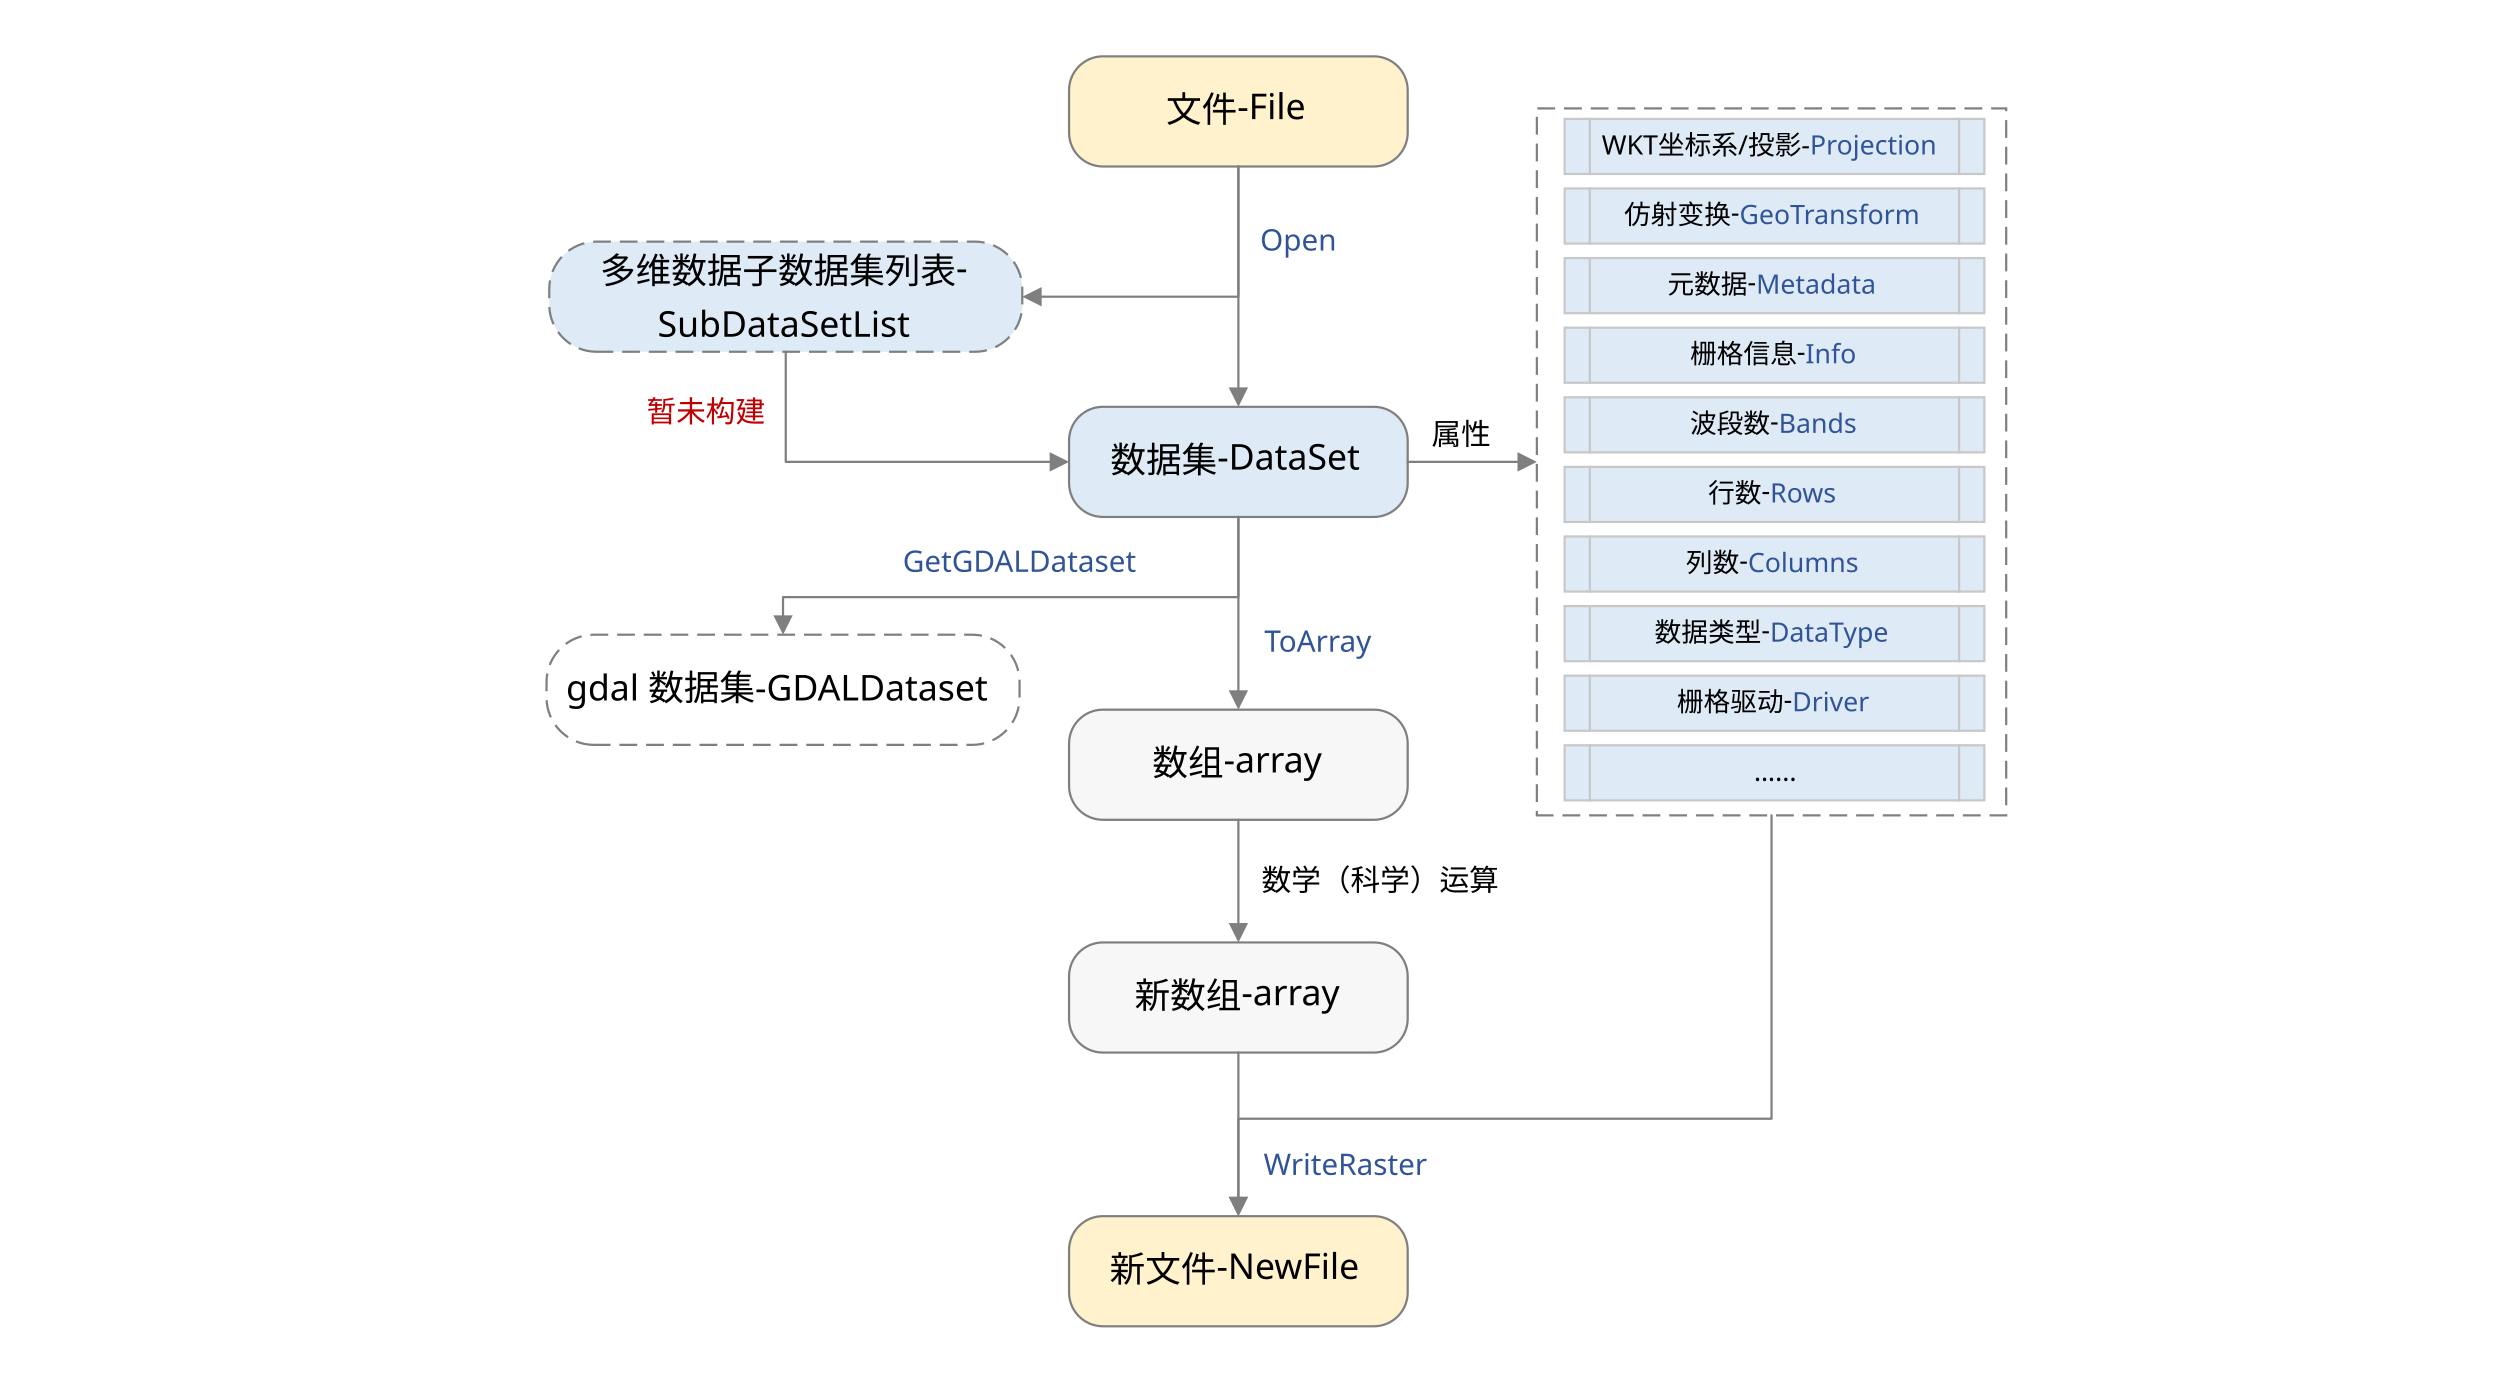
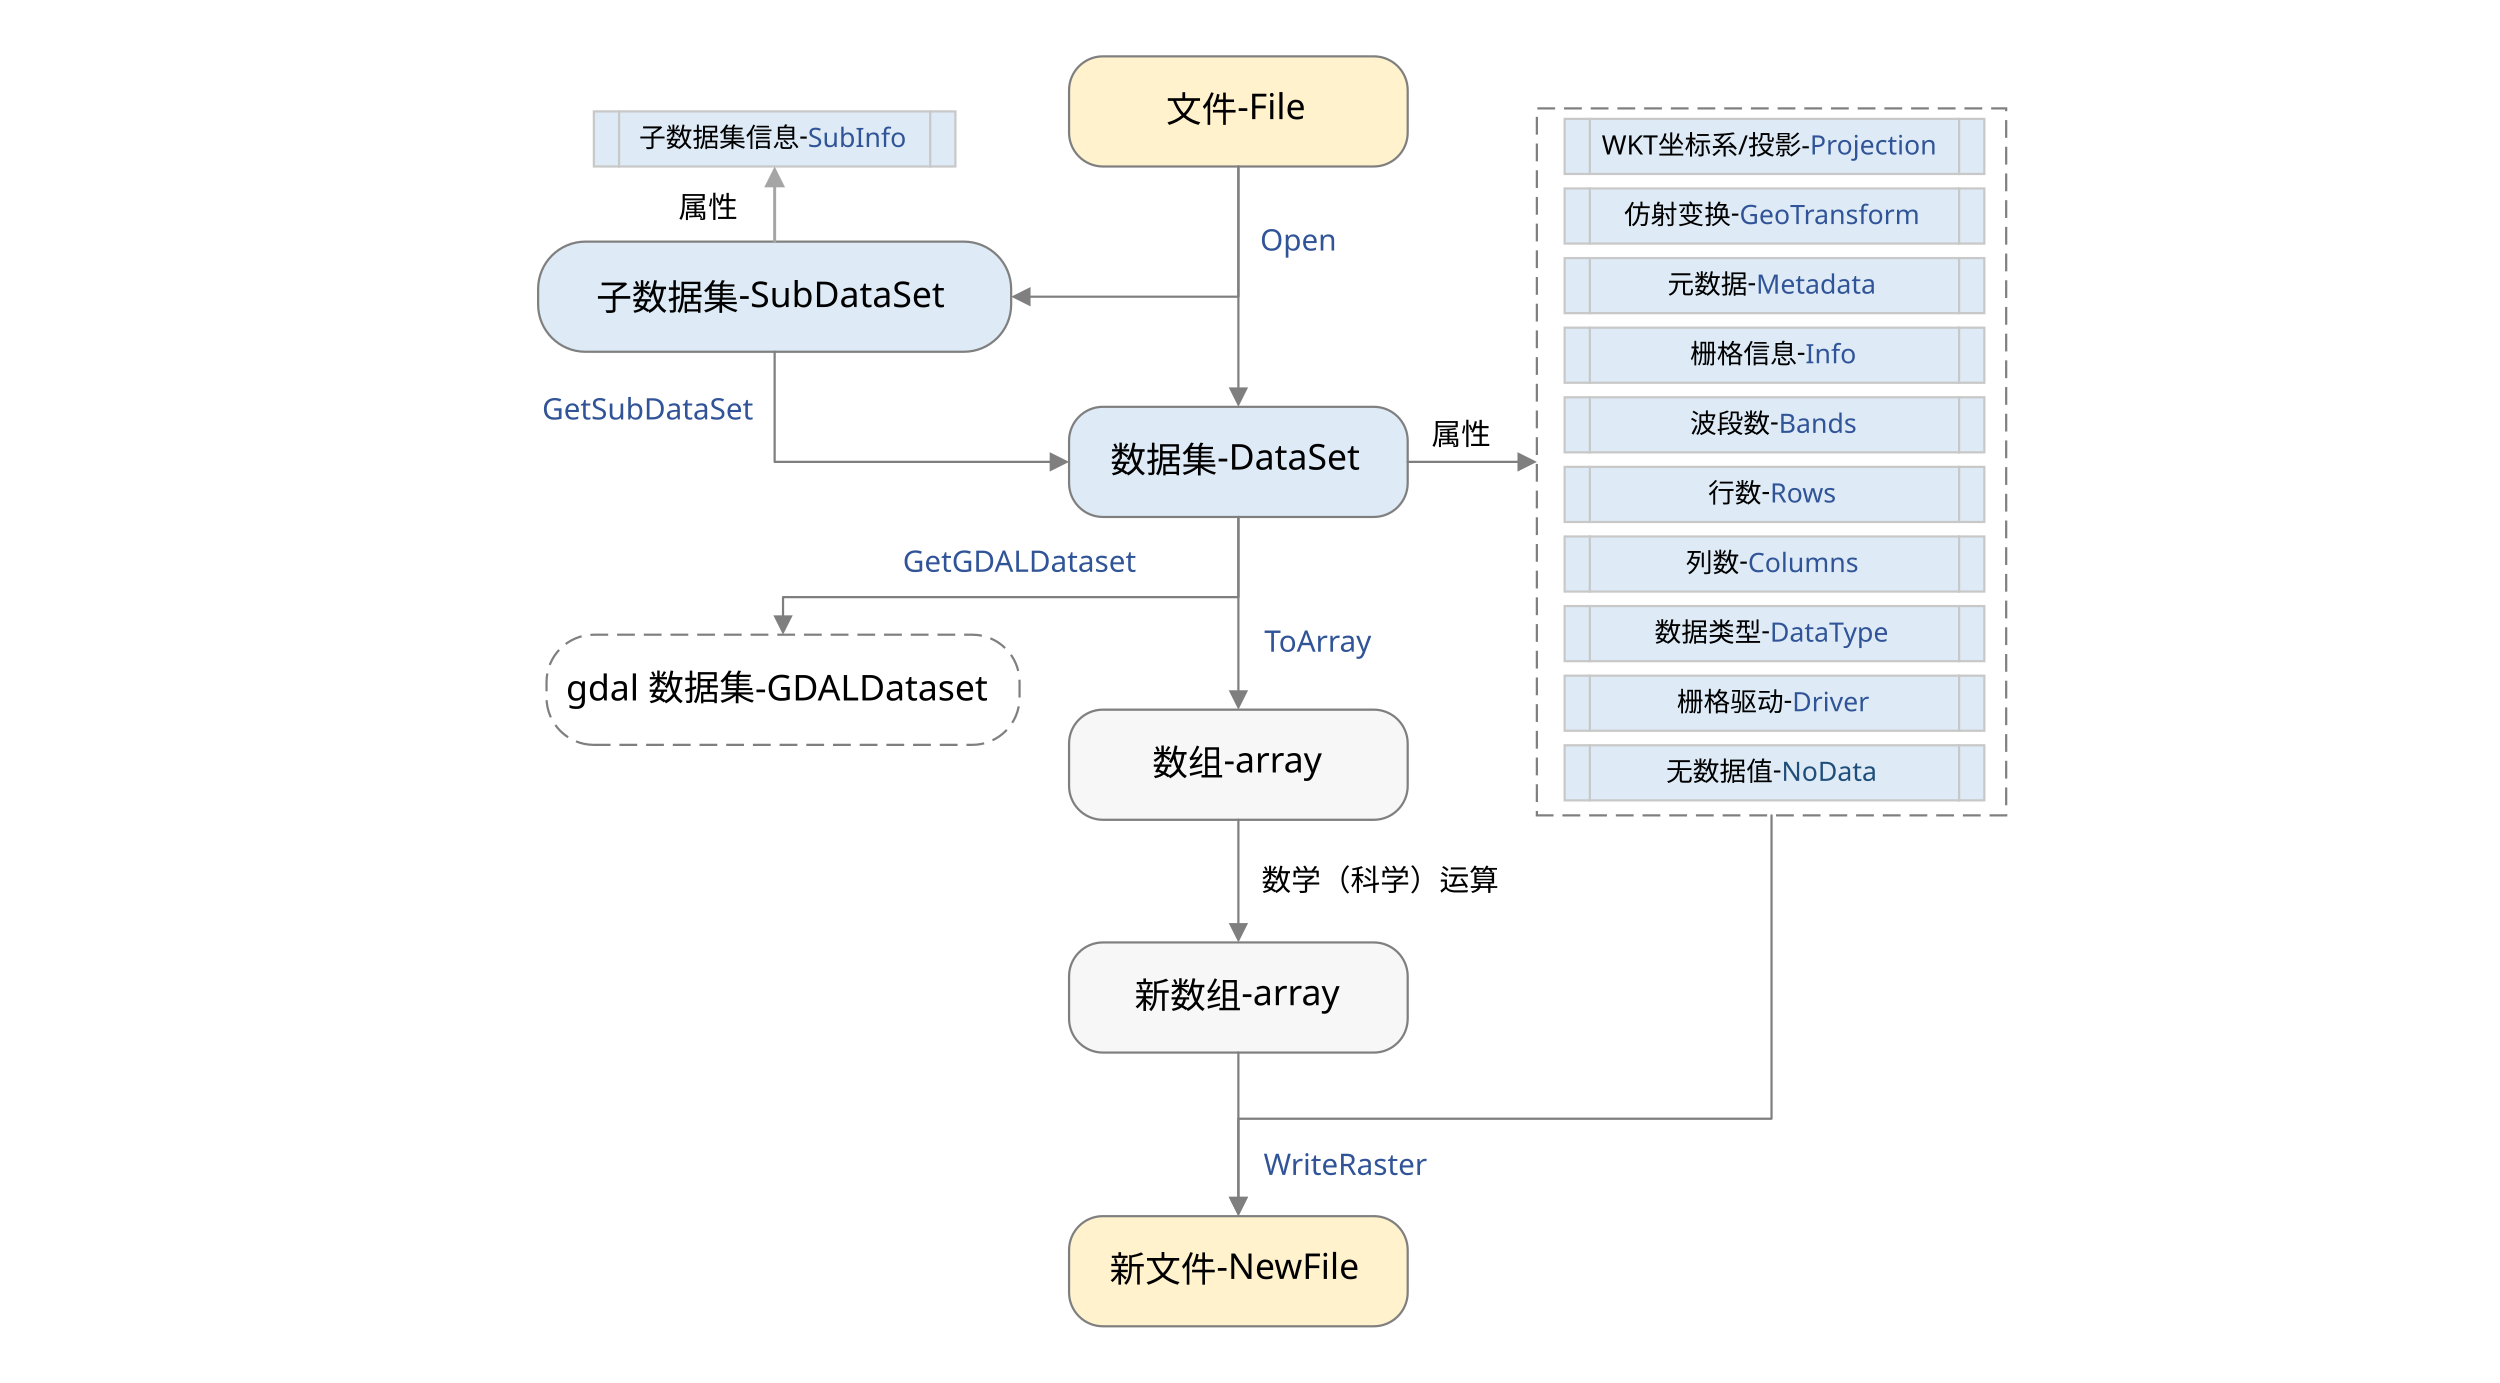
<svg xmlns="http://www.w3.org/2000/svg" xmlns:xlink="http://www.w3.org/1999/xlink" viewBox="0 0 842.822 466.127" xml:space="preserve" color-interpolation-filters="sRGB" class="st18">
  <style type="text/css">
	
		.st1 {fill:#fff2cc;stroke:#7f7f7f;stroke-width:0.75}
		.st2 {fill:#000000;font-family:微软雅黑;font-size:1em}
		.st3 {fill:#deebf6;stroke:#7f7f7f;stroke-width:0.75}
		.st4 {marker-end:url(#mrkr4-12);stroke:#7f7f7f;stroke-linecap:round;stroke-linejoin:round;stroke-width:0.75}
		.st5 {fill:#7f7f7f;fill-opacity:1;stroke:#7f7f7f;stroke-opacity:1;stroke-width:0.229}
- 		.st6 {fill:#deebf6;stroke:#7f7f7f;stroke-dasharray:5.25,3.75;stroke-width:0.75}
- 		.st7 {font-size:1em}
- 		.st8 {fill:none;stroke:none;stroke-width:0.75}
- 		.st9 {fill:#305497;font-family:微软雅黑;font-size:0.833em}
- 		.st10 {fill:#c00000;font-family:微软雅黑;font-size:0.833em}
- 		.st11 {fill:none;stroke:#7f7f7f;stroke-dasharray:5.25,3.75;stroke-width:0.75}
- 		.st12 {fill:#000000;font-family:微软雅黑;font-size:0.833em}
- 		.st13 {fill:#f2f2f2;fill-opacity:0.6;stroke:#7f7f7f;stroke-width:0.75}
- 		.st14 {fill:#deebf6}
- 		.st15 {stroke:#c8c8c8;stroke-width:0.75}
- 		.st16 {fill:#000000;font-family:微软雅黑;font-size:0.75em}
- 		.st17 {fill:#305497;font-size:1em}
+ 		.st6 {fill:none;stroke:none;stroke-width:0.75}
+ 		.st7 {fill:#305497;font-family:微软雅黑;font-size:0.833em}
+ 		.st8 {fill:none;stroke:#7f7f7f;stroke-dasharray:5.25,3.75;stroke-width:0.75}
+ 		.st9 {fill:#000000;font-family:微软雅黑;font-size:0.833em}
+ 		.st10 {fill:#f2f2f2;fill-opacity:0.6;stroke:#7f7f7f;stroke-width:0.75}
+ 		.st11 {fill:#deebf6}
+ 		.st12 {stroke:#c8c8c8;stroke-width:0.75}
+ 		.st13 {fill:#000000;font-family:微软雅黑;font-size:0.75em}
+ 		.st14 {fill:#305497;font-size:1em}
+ 		.st15 {fill:#1e4e79;font-size:1em}
+ 		.st16 {marker-end:url(#mrkr4-174);stroke:#a5a5a5;stroke-linecap:round;stroke-linejoin:round;stroke-width:1}
+ 		.st17 {fill:#a5a5a5;fill-opacity:1;stroke:#a5a5a5;stroke-opacity:1;stroke-width:0.284}
		.st18 {fill:none;fill-rule:evenodd;font-size:12px;overflow:visible;stroke-linecap:square;stroke-miterlimit:3}
	
	</style>
  <defs id="Markers">
    <g id="lend4">
-       <path d="M 2 1 L -0 0 L 2 -1 L 2 1 " style="stroke:none" />
+       <path d="M 2 1 L 0 0 L 2 -1 L 2 1 " style="stroke:none" />
    </g>
    <marker id="mrkr4-12" class="st5" refX="-8.72" orient="auto" markerUnits="strokeWidth" overflow="visible">
      <use xlink:href="#lend4" transform="scale(-4.36,-4.36) " />
+     </marker>
+     <marker id="mrkr4-174" class="st17" refX="-7.04" orient="auto" markerUnits="strokeWidth" overflow="visible">
+       <use xlink:href="#lend4" transform="scale(-3.52,-3.52) " />
    </marker>
  </defs>
  <g>
    <g id="shape5-1" transform="translate(360.413,-410.002)">
      <path d="M11.42 466.13 L102.75 466.13 A11.416 11.416 -180 0 0 114.16 454.71 L114.16 440.42 A11.416 11.416 -180 0        0 102.75 429 L11.42 429 A11.416 11.416 -180 0 0 -0 440.42 L0 454.71 A11.416 11.416 -180 0 0 11.42 466.13        Z" class="st1" />
      <text x="32.7" y="451.16" class="st2">文件-File</text>
    </g>
    <g id="shape6-4" transform="translate(360.413,-291.85)">
      <path d="M11.42 466.13 L102.75 466.13 A11.416 11.416 -180 0 0 114.16 454.71 L114.16 440.42 A11.416 11.416 -180 0        0 102.75 429 L11.42 429 A11.416 11.416 -180 0 0 -0 440.42 L0 454.71 A11.416 11.416 -180 0 0 11.42 466.13        Z" class="st3" />
      <text x="13.94" y="451.16" class="st2">数据集-DataSet</text>
    </g>
    <g id="shape8-7" transform="translate(410.407,-410.002)">
      <path d="M7.09 466.13 L7.09 540.61" class="st4" />
    </g>
-     <g id="shape9-13" transform="translate(185.166,-347.538)">
-       <path d="M15.95 466.13 L143.52 466.13 A15.947 15.947 -180 0 0 159.47 450.18 L159.47 444.95 A15.947 15.947 -180 0        0 143.52 429 L15.95 429 A15.947 15.947 -180 0 0 -0 444.95 L0 450.18 A15.947 15.947 -180 0 0 15.95 466.13        Z" class="st6" />
-       <text x="17.14" y="443.06" class="st2">多维数据子数据集列表-<tspan x="36.51" dy="1.5em" class="st7">SubDataSetList</tspan>
-       </text>
-     </g>
-     <g id="shape10-17" transform="translate(417.494,-410.002)">
-       <path d="M0 466.13 L0 510.03 L-66.32 510.03" class="st4" />
-     </g>
-     <g id="shape14-22" transform="translate(420.366,-378.115)">
-       <rect x="0" y="453.03" width="35.269" height="13.097" class="st8" />
-       <text x="4.45" y="462.58" class="st9">Open</text>
-     </g>
-     <g id="shape16-25" transform="translate(264.901,-347.538)">
-       <path d="M0 466.13 L0 503.25 L88.97 503.25" class="st4" />
-     </g>
-     <g id="shape17-30" transform="translate(212.286,-320.286)">
-       <rect x="0" y="453.03" width="51.336" height="13.097" class="st8" />
-       <text x="5.67" y="462.58" class="st10">暂未构建</text>
-     </g>
-     <g id="shape19-33" transform="translate(518.122,-191.245)">
-       <path d="M0 466.13 L158.22 466.13 L158.22 227.79 L0 227.79 L0 466.13 Z" class="st11" />
-     </g>
-     <g id="shape20-35" transform="translate(474.574,-317.499)">
+     <g id="shape9-13" transform="translate(181.417,-347.538)">
+       <path d="M15.95 466.13 L143.52 466.13 A15.947 15.947 -180 0 0 159.47 450.18 L159.47 444.95 A15.947 15.947 -180 0        0 143.52 429 L15.95 429 A15.947 15.947 -180 0 0 -0 444.95 L0 450.18 A15.947 15.947 -180 0 0 15.95 466.13        Z" class="st3" />
+       <text x="19.6" y="452.06" class="st2">子数据集-SubDataSet</text>
+     </g>
+     <g id="shape10-16" transform="translate(417.494,-410.002)">
+       <path d="M0 466.13 L0 510.03 L-70.07 510.03" class="st4" />
+     </g>
+     <g id="shape14-21" transform="translate(420.366,-378.115)">
+       <rect x="0" y="453.03" width="35.269" height="13.097" class="st6" />
+       <text x="4.45" y="462.58" class="st7">Open</text>
+     </g>
+     <g id="shape16-24" transform="translate(261.152,-347.538)">
+       <path d="M0 466.13 L0 503.25 L92.72 503.25" class="st4" />
+     </g>
+     <g id="shape19-29" transform="translate(518.122,-191.245)">
+       <path d="M0 466.13 L158.22 466.13 L158.22 227.79 L0 227.79 L0 466.13 Z" class="st8" />
+     </g>
+     <g id="shape20-31" transform="translate(474.574,-317.499)">
      <path d="M0 473.21 L37.01 473.21" class="st4" />
    </g>
-     <g id="shape22-40" transform="translate(474.967,-312.661)">
-       <rect x="0" y="453.03" width="35.269" height="13.097" class="st8" />
-       <text x="7.63" y="462.58" class="st12">属性</text>
-     </g>
-     <g id="shape35-43" transform="translate(360.413,-189.754)">
-       <path d="M11.42 466.13 L102.75 466.13 A11.416 11.416 -180 0 0 114.16 454.71 L114.16 440.42 A11.416 11.416 -180 0        0 102.75 429 L11.42 429 A11.416 11.416 -180 0 0 -0 440.42 L0 454.71 A11.416 11.416 -180 0 0 11.42 466.13        Z" class="st13" />
+     <g id="shape22-36" transform="translate(474.967,-312.661)">
+       <rect x="0" y="453.03" width="35.269" height="13.097" class="st6" />
+       <text x="7.63" y="462.58" class="st9">属性</text>
+     </g>
+     <g id="shape35-39" transform="translate(360.413,-189.754)">
+       <path d="M11.42 466.13 L102.75 466.13 A11.416 11.416 -180 0 0 114.16 454.71 L114.16 440.42 A11.416 11.416 -180 0        0 102.75 429 L11.42 429 A11.416 11.416 -180 0 0 -0 440.42 L0 454.71 A11.416 11.416 -180 0 0 11.42 466.13        Z" class="st10" />
      <text x="28.09" y="451.16" class="st2">数组-array</text>
    </g>
-     <g id="shape36-46" transform="translate(410.407,-291.85)">
+     <g id="shape36-42" transform="translate(410.407,-291.85)">
      <path d="M7.09 466.13 L7.09 524.56" class="st4" />
    </g>
-     <g id="shape37-51" transform="translate(420.945,-242.862)">
-       <rect x="0" y="453.03" width="48.189" height="13.097" class="st8" />
-       <text x="5.3" y="462.58" class="st9">ToArray</text>
-     </g>
-     <g id="shape38-54" transform="translate(360.413,-111.275)">
-       <path d="M11.42 466.13 L102.75 466.13 A11.416 11.416 -180 0 0 114.16 454.71 L114.16 440.42 A11.416 11.416 -180 0        0 102.75 429 L11.42 429 A11.416 11.416 -180 0 0 -0 440.42 L0 454.71 A11.416 11.416 -180 0 0 11.42 466.13        Z" class="st13" />
+     <g id="shape37-47" transform="translate(420.945,-242.862)">
+       <rect x="0" y="453.03" width="48.189" height="13.097" class="st6" />
+       <text x="5.3" y="462.58" class="st7">ToArray</text>
+     </g>
+     <g id="shape38-50" transform="translate(360.413,-111.275)">
+       <path d="M11.42 466.13 L102.75 466.13 A11.416 11.416 -180 0 0 114.16 454.71 L114.16 440.42 A11.416 11.416 -180 0        0 102.75 429 L11.42 429 A11.416 11.416 -180 0 0 -0 440.42 L0 454.71 A11.416 11.416 -180 0 0 11.42 466.13        Z" class="st10" />
      <text x="22.09" y="451.16" class="st2">新数组-array</text>
    </g>
-     <g id="shape39-57" transform="translate(410.407,-189.754)">
+     <g id="shape39-53" transform="translate(410.407,-189.754)">
      <path d="M7.09 466.13 L7.09 500.94" class="st4" />
    </g>
-     <g id="shape40-62" transform="translate(420.366,-162.323)">
-       <rect x="0" y="453.03" width="89.87" height="13.097" class="st8" />
-       <text x="4.94" y="462.58" class="st12">数学（科学）运算</text>
-     </g>
-     <g id="shape42-65" transform="translate(360.413,-19)">
+     <g id="shape40-58" transform="translate(420.366,-162.323)">
+       <rect x="0" y="453.03" width="89.87" height="13.097" class="st6" />
+       <text x="4.94" y="462.58" class="st9">数学（科学）运算</text>
+     </g>
+     <g id="shape42-61" transform="translate(360.413,-19)">
      <path d="M11.42 466.13 L102.75 466.13 A11.416 11.416 -180 0 0 114.16 454.71 L114.16 440.42 A11.416 11.416 -180 0        0 102.75 429 L11.42 429 A11.416 11.416 -180 0 0 -0 440.42 L0 454.71 A11.416 11.416 -180 0 0 11.42 466.13        Z" class="st1" />
      <text x="13.68" y="451.16" class="st2">新文件-NewFile</text>
    </g>
-     <g id="shape43-68" transform="translate(424.58,-111.275)">
+     <g id="shape43-64" transform="translate(424.58,-111.275)">
      <path d="M-7.09 466.13 L-7.09 514.74" class="st4" />
    </g>
-     <g id="shape44-73" transform="translate(597.234,-191.245)">
+     <g id="shape44-69" transform="translate(597.234,-191.245)">
      <path d="M0 466.13 L0 568.4 L-179.74 568.4 L-179.74 594.71" class="st4" />
    </g>
-     <g id="shape47-78" transform="translate(420.366,-66.5156)">
-       <rect x="0" y="453.03" width="67.193" height="13.097" class="st8" />
-       <text x="5.62" y="462.62" class="st9">WriteRaster</text>
-     </g>
-     <g id="shape50-81" transform="translate(184.252,-215.018)">
-       <path d="M15.95 466.13 L143.52 466.13 A15.947 15.947 -180 0 0 159.47 450.18 L159.47 444.95 A15.947 15.947 -180 0        0 143.52 429 L15.95 429 A15.947 15.947 -180 0 0 -0 444.95 L0 450.18 A15.947 15.947 -180 0 0 15.95 466.13        Z" class="st11" />
+     <g id="shape47-74" transform="translate(420.366,-66.5156)">
+       <rect x="0" y="453.03" width="67.193" height="13.097" class="st6" />
+       <text x="5.62" y="462.62" class="st7">WriteRaster</text>
+     </g>
+     <g id="shape50-77" transform="translate(184.252,-215.018)">
+       <path d="M15.95 466.13 L143.52 466.13 A15.947 15.947 -180 0 0 159.47 450.18 L159.47 444.95 A15.947 15.947 -180 0        0 143.52 429 L15.95 429 A15.947 15.947 -180 0 0 -0 444.95 L0 450.18 A15.947 15.947 -180 0 0 15.95 466.13        Z" class="st8" />
      <text x="6.58" y="451.16" class="st2">gdal 数据集-GDALDataset</text>
    </g>
-     <g id="shape52-84" transform="translate(417.494,-291.85)">
+     <g id="shape52-80" transform="translate(417.494,-291.85)">
      <path d="M0 466.13 L0 493.16 L-153.51 493.16 L-153.51 499.29" class="st4" />
    </g>
-     <g id="shape53-89" transform="translate(294.803,-269.801)">
-       <rect x="0" y="453.03" width="99.575" height="13.097" class="st8" />
-       <text x="9.55" y="462.58" class="st9">GetGDALDataset</text>
-     </g>
-     <g id="group56-92" transform="translate(527.478,-196.303)">
-       <g id="shape23-93" transform="translate(0,-211.181)">
-         <path d="M0 466.13 L141.5 466.13 L141.5 447.56 L0 447.56 L0 466.13 Z" class="st14" />
-         <path d="M0 466.13 L141.5 466.13 L141.5 447.56 L0 447.56 L0 466.13" class="st15" />
-         <path d="M8.5 466.13 L8.5 447.56" class="st15" />
-         <path d="M132.99 466.13 L132.99 447.56" class="st15" />
-         <text x="12.51" y="459.55" class="st16">WKT坐标系/投影-<tspan class="st17">Projection</tspan>
-         </text>
-       </g>
-       <g id="shape24-100" transform="translate(0,-187.717)">
-         <path d="M0 466.13 L141.5 466.13 L141.5 447.56 L0 447.56 L0 466.13 Z" class="st14" />
-         <path d="M0 466.13 L141.5 466.13 L141.5 447.56 L0 447.56 L0 466.13" class="st15" />
-         <path d="M8.5 466.13 L8.5 447.56" class="st15" />
-         <path d="M132.99 466.13 L132.99 447.56" class="st15" />
-         <text x="20.05" y="459.55" class="st16">仿射变换-<tspan class="st17">GeoTransform</tspan>
-         </text>
-       </g>
-       <g id="shape25-107" transform="translate(0,-164.252)">
-         <path d="M0 466.13 L141.5 466.13 L141.5 447.56 L0 447.56 L0 466.13 Z" class="st14" />
-         <path d="M0 466.13 L141.5 466.13 L141.5 447.56 L0 447.56 L0 466.13" class="st15" />
-         <path d="M8.5 466.13 L8.5 447.56" class="st15" />
-         <path d="M132.99 466.13 L132.99 447.56" class="st15" />
-         <text x="34.66" y="459.55" class="st16">元数据-<tspan class="st17">Metadata</tspan>
-         </text>
-       </g>
-       <g id="shape26-114" transform="translate(0,-140.787)">
-         <path d="M0 466.13 L141.5 466.13 L141.5 447.56 L0 447.56 L0 466.13 Z" class="st14" />
-         <path d="M0 466.13 L141.5 466.13 L141.5 447.56 L0 447.56 L0 466.13" class="st15" />
-         <path d="M8.5 466.13 L8.5 447.56" class="st15" />
-         <path d="M132.99 466.13 L132.99 447.56" class="st15" />
-         <text x="42.29" y="459.55" class="st16">栅格信息-<tspan class="st17">Info</tspan>
-         </text>
-       </g>
-       <g id="shape28-121" transform="translate(0,-117.323)">
-         <path d="M0 466.13 L141.5 466.13 L141.5 447.56 L0 447.56 L0 466.13 Z" class="st14" />
-         <path d="M0 466.13 L141.5 466.13 L141.5 447.56 L0 447.56 L0 466.13" class="st15" />
-         <path d="M8.5 466.13 L8.5 447.56" class="st15" />
-         <path d="M132.99 466.13 L132.99 447.56" class="st15" />
-         <text x="42.26" y="459.55" class="st16">波段数-<tspan class="st17">Bands</tspan>
-         </text>
-       </g>
-       <g id="shape29-128" transform="translate(0,-93.8583)">
-         <path d="M0 466.13 L141.5 466.13 L141.5 447.56 L0 447.56 L0 466.13 Z" class="st14" />
-         <path d="M0 466.13 L141.5 466.13 L141.5 447.56 L0 447.56 L0 466.13" class="st15" />
-         <path d="M8.5 466.13 L8.5 447.56" class="st15" />
-         <path d="M132.99 466.13 L132.99 447.56" class="st15" />
-         <text x="48.37" y="459.55" class="st16">行数-<tspan class="st17">Rows</tspan>
-         </text>
-       </g>
-       <g id="shape30-135" transform="translate(0,-70.3937)">
-         <path d="M0 466.13 L141.5 466.13 L141.5 447.56 L0 447.56 L0 466.13 Z" class="st14" />
-         <path d="M0 466.13 L141.5 466.13 L141.5 447.56 L0 447.56 L0 466.13" class="st15" />
-         <path d="M8.5 466.13 L8.5 447.56" class="st15" />
-         <path d="M132.99 466.13 L132.99 447.56" class="st15" />
-         <text x="40.89" y="459.55" class="st16">列数-<tspan class="st17">Columns</tspan>
-         </text>
-       </g>
-       <g id="shape31-142" transform="translate(0,-46.9291)">
-         <path d="M0 466.13 L141.5 466.13 L141.5 447.56 L0 447.56 L0 466.13 Z" class="st14" />
-         <path d="M0 466.13 L141.5 466.13 L141.5 447.56 L0 447.56 L0 466.13" class="st15" />
-         <path d="M8.5 466.13 L8.5 447.56" class="st15" />
-         <path d="M132.99 466.13 L132.99 447.56" class="st15" />
-         <text x="30.33" y="459.55" class="st16">数据类型-<tspan class="st17">DataType</tspan>
-         </text>
-       </g>
-       <g id="shape32-149" transform="translate(0,-23.4646)">
-         <path d="M0 466.13 L141.5 466.13 L141.5 447.56 L0 447.56 L0 466.13 Z" class="st14" />
-         <path d="M0 466.13 L141.5 466.13 L141.5 447.56 L0 447.56 L0 466.13" class="st15" />
-         <path d="M8.5 466.13 L8.5 447.56" class="st15" />
-         <path d="M132.99 466.13 L132.99 447.56" class="st15" />
-         <text x="37.83" y="459.55" class="st16">栅格驱动-<tspan class="st17">Driver</tspan>
-         </text>
-       </g>
-       <g id="shape33-156">
-         <path d="M0 466.13 L141.5 466.13 L141.5 447.56 L0 447.56 L0 466.13 Z" class="st14" />
-         <path d="M0 466.13 L141.5 466.13 L141.5 447.56 L0 447.56 L0 466.13" class="st15" />
-         <path d="M8.5 466.13 L8.5 447.56" class="st15" />
-         <path d="M132.99 466.13 L132.99 447.56" class="st15" />
-         <text x="63.84" y="459.55" class="st16">…...</text>
-       </g>
+     <g id="shape53-85" transform="translate(294.803,-269.801)">
+       <rect x="0" y="453.03" width="99.575" height="13.097" class="st6" />
+       <text x="9.55" y="462.58" class="st7">GetGDALDataset</text>
+     </g>
+     <g id="group56-88" transform="translate(527.478,-196.303)">
+       <g id="shape23-89" transform="translate(0,-211.181)">
+         <path d="M0 466.13 L141.5 466.13 L141.5 447.56 L0 447.56 L0 466.13 Z" class="st11" />
+         <path d="M0 466.13 L141.5 466.13 L141.5 447.56 L0 447.56 L0 466.13" class="st12" />
+         <path d="M8.5 466.13 L8.5 447.56" class="st12" />
+         <path d="M132.99 466.13 L132.99 447.56" class="st12" />
+         <text x="12.51" y="459.55" class="st13">WKT坐标系/投影-<tspan class="st14">Projection</tspan>
+         </text>
+       </g>
+       <g id="shape24-96" transform="translate(0,-187.717)">
+         <path d="M0 466.13 L141.5 466.13 L141.5 447.56 L0 447.56 L0 466.13 Z" class="st11" />
+         <path d="M0 466.13 L141.5 466.13 L141.5 447.56 L0 447.56 L0 466.13" class="st12" />
+         <path d="M8.5 466.13 L8.5 447.56" class="st12" />
+         <path d="M132.99 466.13 L132.99 447.56" class="st12" />
+         <text x="20.05" y="459.55" class="st13">仿射变换-<tspan class="st14">GeoTransform</tspan>
+         </text>
+       </g>
+       <g id="shape25-103" transform="translate(0,-164.252)">
+         <path d="M0 466.13 L141.5 466.13 L141.5 447.56 L0 447.56 L0 466.13 Z" class="st11" />
+         <path d="M0 466.13 L141.5 466.13 L141.5 447.56 L0 447.56 L0 466.13" class="st12" />
+         <path d="M8.5 466.13 L8.5 447.56" class="st12" />
+         <path d="M132.99 466.13 L132.99 447.56" class="st12" />
+         <text x="34.66" y="459.55" class="st13">元数据-<tspan class="st14">Metadata</tspan>
+         </text>
+       </g>
+       <g id="shape26-110" transform="translate(0,-140.787)">
+         <path d="M0 466.13 L141.5 466.13 L141.5 447.56 L0 447.56 L0 466.13 Z" class="st11" />
+         <path d="M0 466.13 L141.5 466.13 L141.5 447.56 L0 447.56 L0 466.13" class="st12" />
+         <path d="M8.5 466.13 L8.5 447.56" class="st12" />
+         <path d="M132.99 466.13 L132.99 447.56" class="st12" />
+         <text x="42.29" y="459.55" class="st13">栅格信息-<tspan class="st14">Info</tspan>
+         </text>
+       </g>
+       <g id="shape28-117" transform="translate(0,-117.323)">
+         <path d="M0 466.13 L141.5 466.13 L141.5 447.56 L0 447.56 L0 466.13 Z" class="st11" />
+         <path d="M0 466.13 L141.5 466.13 L141.5 447.56 L0 447.56 L0 466.13" class="st12" />
+         <path d="M8.5 466.13 L8.5 447.56" class="st12" />
+         <path d="M132.99 466.13 L132.99 447.56" class="st12" />
+         <text x="42.26" y="459.55" class="st13">波段数-<tspan class="st14">Bands</tspan>
+         </text>
+       </g>
+       <g id="shape29-124" transform="translate(0,-93.8583)">
+         <path d="M0 466.13 L141.5 466.13 L141.5 447.56 L0 447.56 L0 466.13 Z" class="st11" />
+         <path d="M0 466.13 L141.5 466.13 L141.5 447.56 L0 447.56 L0 466.13" class="st12" />
+         <path d="M8.5 466.13 L8.5 447.56" class="st12" />
+         <path d="M132.99 466.13 L132.99 447.56" class="st12" />
+         <text x="48.37" y="459.55" class="st13">行数-<tspan class="st14">Rows</tspan>
+         </text>
+       </g>
+       <g id="shape30-131" transform="translate(0,-70.3937)">
+         <path d="M0 466.13 L141.5 466.13 L141.5 447.56 L0 447.56 L0 466.13 Z" class="st11" />
+         <path d="M0 466.13 L141.5 466.13 L141.5 447.56 L0 447.56 L0 466.13" class="st12" />
+         <path d="M8.5 466.13 L8.5 447.56" class="st12" />
+         <path d="M132.99 466.13 L132.99 447.56" class="st12" />
+         <text x="40.89" y="459.55" class="st13">列数-<tspan class="st14">Columns</tspan>
+         </text>
+       </g>
+       <g id="shape31-138" transform="translate(0,-46.9291)">
+         <path d="M0 466.13 L141.5 466.13 L141.5 447.56 L0 447.56 L0 466.13 Z" class="st11" />
+         <path d="M0 466.13 L141.5 466.13 L141.5 447.56 L0 447.56 L0 466.13" class="st12" />
+         <path d="M8.5 466.13 L8.5 447.56" class="st12" />
+         <path d="M132.99 466.13 L132.99 447.56" class="st12" />
+         <text x="30.33" y="459.55" class="st13">数据类型-<tspan class="st14">DataType</tspan>
+         </text>
+       </g>
+       <g id="shape32-145" transform="translate(0,-23.4646)">
+         <path d="M0 466.13 L141.5 466.13 L141.5 447.56 L0 447.56 L0 466.13 Z" class="st11" />
+         <path d="M0 466.13 L141.5 466.13 L141.5 447.56 L0 447.56 L0 466.13" class="st12" />
+         <path d="M8.5 466.13 L8.5 447.56" class="st12" />
+         <path d="M132.99 466.13 L132.99 447.56" class="st12" />
+         <text x="37.83" y="459.55" class="st13">栅格驱动-<tspan class="st14">Driver</tspan>
+         </text>
+       </g>
+       <g id="shape33-152">
+         <path d="M0 466.13 L141.5 466.13 L141.5 447.56 L0 447.56 L0 466.13 Z" class="st11" />
+         <path d="M0 466.13 L141.5 466.13 L141.5 447.56 L0 447.56 L0 466.13" class="st12" />
+         <path d="M8.5 466.13 L8.5 447.56" class="st12" />
+         <path d="M132.99 466.13 L132.99 447.56" class="st12" />
+         <text x="34.2" y="459.55" class="st13">无数据值-<tspan class="st15">NoData</tspan>
+         </text>
+       </g>
+     </g>
+     <g id="shape1000-159" transform="translate(221.102,-389.197)">
+       <rect x="0" y="453.03" width="35.269" height="13.097" class="st6" />
+       <text x="7.63" y="462.58" class="st9">属性</text>
+     </g>
+     <g id="shape1001-162" transform="translate(200.207,-410.002)">
+       <path d="M0 466.13 L121.89 466.13 L121.89 447.56 L0 447.56 L0 466.13 Z" class="st11" />
+       <path d="M0 466.13 L121.89 466.13 L121.89 447.56 L0 447.56 L0 466.13" class="st12" />
+       <path d="M8.5 466.13 L8.5 447.56" class="st12" />
+       <path d="M113.39 466.13 L113.39 447.56" class="st12" />
+       <text x="15.24" y="459.55" class="st13">子数据集信息-<tspan class="st14">SubInfo</tspan>
+       </text>
+     </g>
+     <g id="shape1002-169" transform="translate(254.065,-384.664)">
+       <path d="M7.09 466.13 L7.09 447.83" class="st16" />
+     </g>
+     <g id="shape1003-175" transform="translate(177.091,-321.165)">
+       <rect x="0" y="453.03" width="84.061" height="13.097" class="st6" />
+       <text x="5.67" y="462.58" class="st7">GetSubDataSet</text>
    </g>
  </g>
</svg>
